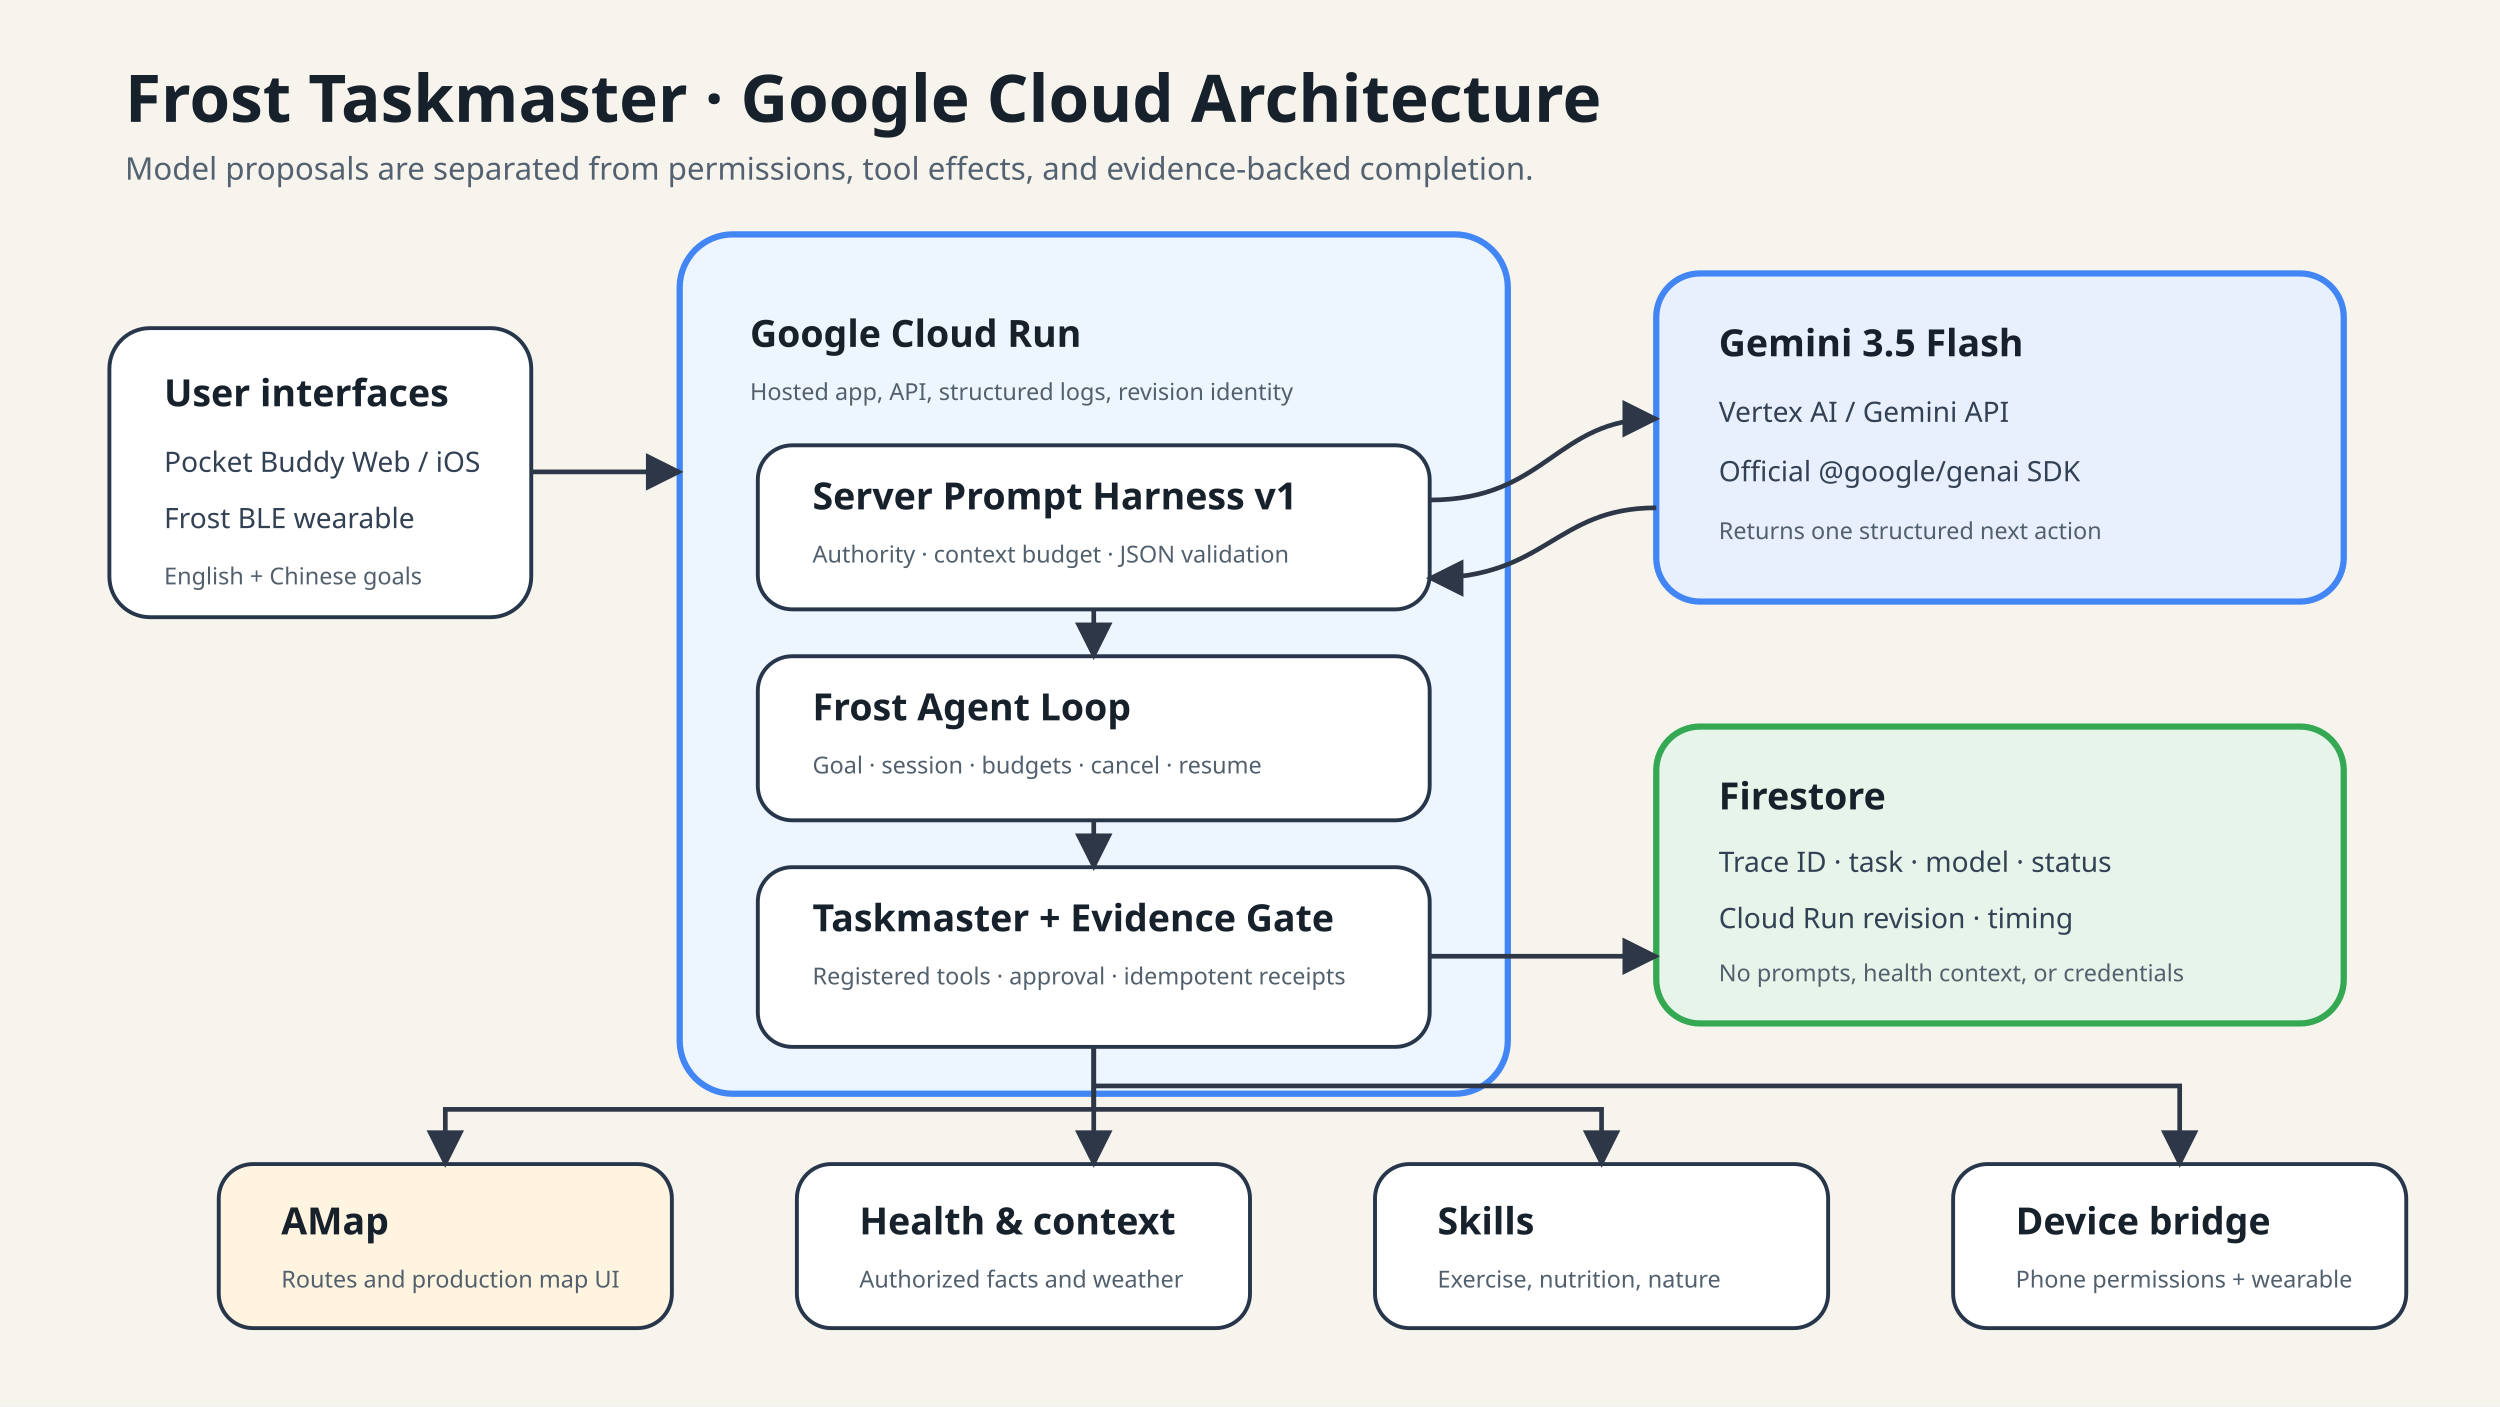
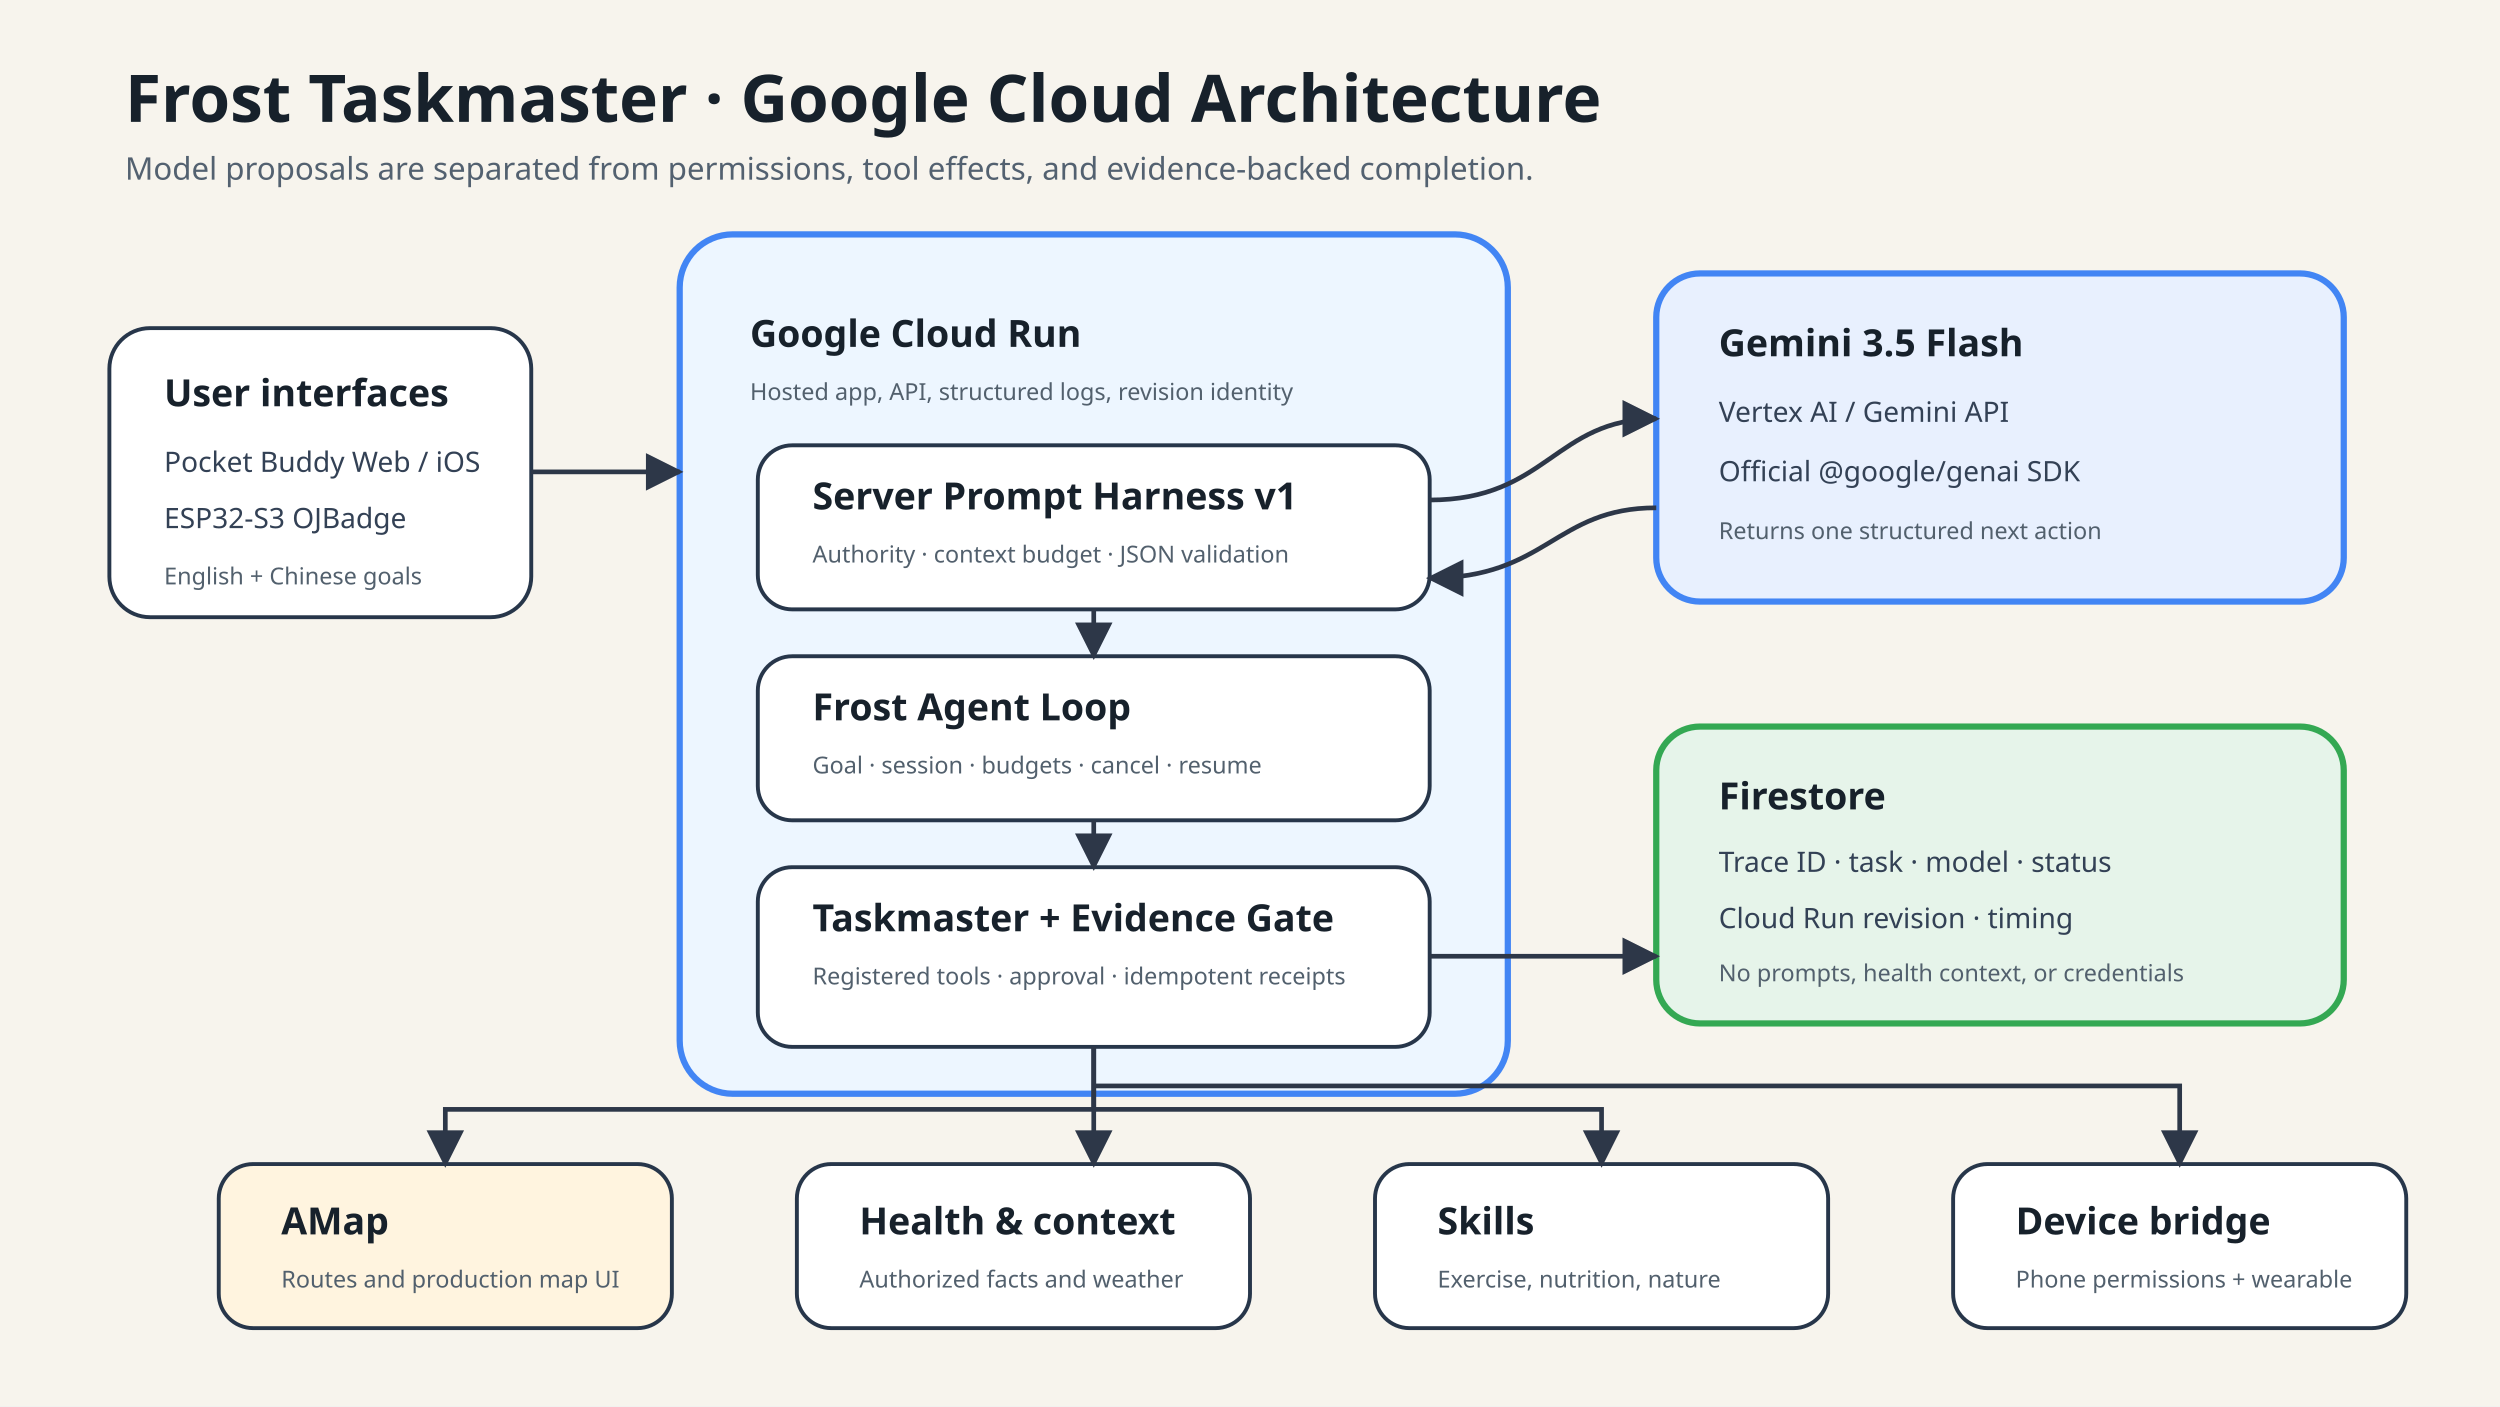
<svg xmlns="http://www.w3.org/2000/svg" width="1600" height="900" viewBox="0 0 1600 900" role="img" aria-labelledby="title desc">
  <defs>
    <marker id="arrow" viewBox="0 0 10 10" refX="9" refY="5" markerWidth="8" markerHeight="8" orient="auto-start-reverse">
      <path d="M0 0L10 5L0 10Z" fill="#2d3748" />
    </marker>
    <style>
      .title{font:700 42px system-ui,sans-serif;fill:#17212b}.sub{font:500 20px system-ui,sans-serif;fill:#536170}.h{font:700 24px system-ui,sans-serif;fill:#17212b}.t{font:500 18px system-ui,sans-serif;fill:#334155}.small{font:500 15px system-ui,sans-serif;fill:#52606d}.box{stroke:#27364a;stroke-width:2.5}.line{fill:none;stroke:#2d3748;stroke-width:3;marker-end:url(#arrow)}
    </style>
  </defs>
  <rect width="1600" height="900" fill="#f7f4ed" />
  <text x="80" y="78" class="title">Frost Taskmaster · Google Cloud Architecture</text>
  <text x="80" y="115" class="sub">Model proposals are separated from permissions, tool effects, and evidence-backed completion.</text>
  <rect x="70" y="210" width="270" height="185" rx="26" fill="#fff" class="box" />
  <text x="105" y="260" class="h">User interfaces</text>
  <text x="105" y="302" class="t">Pocket Buddy Web / iOS</text>
-   <text x="105" y="338" class="t">Frost BLE wearable</text>
+   <text x="105" y="338" class="t">ESP32-S3 OJBadge</text>
  <text x="105" y="374" class="small">English + Chinese goals</text>
  <rect x="435" y="150" width="530" height="550" rx="34" fill="#edf6ff" stroke="#4285f4" stroke-width="4" />
  <text x="480" y="222" class="h">Google Cloud Run</text>
  <text x="480" y="256" class="small">Hosted app, API, structured logs, revision identity</text>
  <rect x="485" y="285" width="430" height="105" rx="22" fill="#fff" class="box" />
  <text x="520" y="326" class="h">Server Prompt Harness v1</text>
  <text x="520" y="360" class="small">Authority · context budget · JSON validation</text>
  <rect x="485" y="420" width="430" height="105" rx="22" fill="#fff" class="box" />
  <text x="520" y="461" class="h">Frost Agent Loop</text>
  <text x="520" y="495" class="small">Goal · session · budgets · cancel · resume</text>
  <rect x="485" y="555" width="430" height="115" rx="22" fill="#fff" class="box" />
  <text x="520" y="596" class="h">Taskmaster + Evidence Gate</text>
  <text x="520" y="630" class="small">Registered tools · approval · idempotent receipts</text>
  <rect x="1060" y="175" width="440" height="210" rx="28" fill="#e8f0fe" stroke="#4285f4" stroke-width="4" />
  <text x="1100" y="228" class="h">Gemini 3.5 Flash</text>
  <text x="1100" y="270" class="t">Vertex AI / Gemini API</text>
  <text x="1100" y="308" class="t">Official @google/genai SDK</text>
  <text x="1100" y="345" class="small">Returns one structured next action</text>
  <rect x="1060" y="465" width="440" height="190" rx="28" fill="#e6f4ea" stroke="#34a853" stroke-width="4" />
  <text x="1100" y="518" class="h">Firestore</text>
  <text x="1100" y="558" class="t">Trace ID · task · model · status</text>
  <text x="1100" y="594" class="t">Cloud Run revision · timing</text>
  <text x="1100" y="628" class="small">No prompts, health context, or credentials</text>
  <rect x="140" y="745" width="290" height="105" rx="22" fill="#fff4df" class="box" />
  <text x="180" y="790" class="h">AMap</text>
  <text x="180" y="824" class="small">Routes and production map UI</text>
  <rect x="510" y="745" width="290" height="105" rx="22" fill="#fff" class="box" />
  <text x="550" y="790" class="h">Health &amp; context</text>
  <text x="550" y="824" class="small">Authorized facts and weather</text>
  <rect x="880" y="745" width="290" height="105" rx="22" fill="#fff" class="box" />
  <text x="920" y="790" class="h">Skills</text>
  <text x="920" y="824" class="small">Exercise, nutrition, nature</text>
  <rect x="1250" y="745" width="290" height="105" rx="22" fill="#fff" class="box" />
  <text x="1290" y="790" class="h">Device bridge</text>
  <text x="1290" y="824" class="small">Phone permissions + wearable</text>
  <path d="M340 302H435" class="line" />
  <path d="M915 320C990 320 995 268 1060 268" class="line" />
  <path d="M1060 325C995 325 990 370 915 370" class="line" />
  <path d="M700 390V420" class="line" />
  <path d="M700 525V555" class="line" />
  <path d="M915 612H1060" class="line" />
  <path d="M700 670V710H285V745" class="line" />
  <path d="M700 670V745" class="line" />
  <path d="M700 710H1025V745" class="line" />
  <path d="M700 695H1395V745" class="line" />
</svg>
